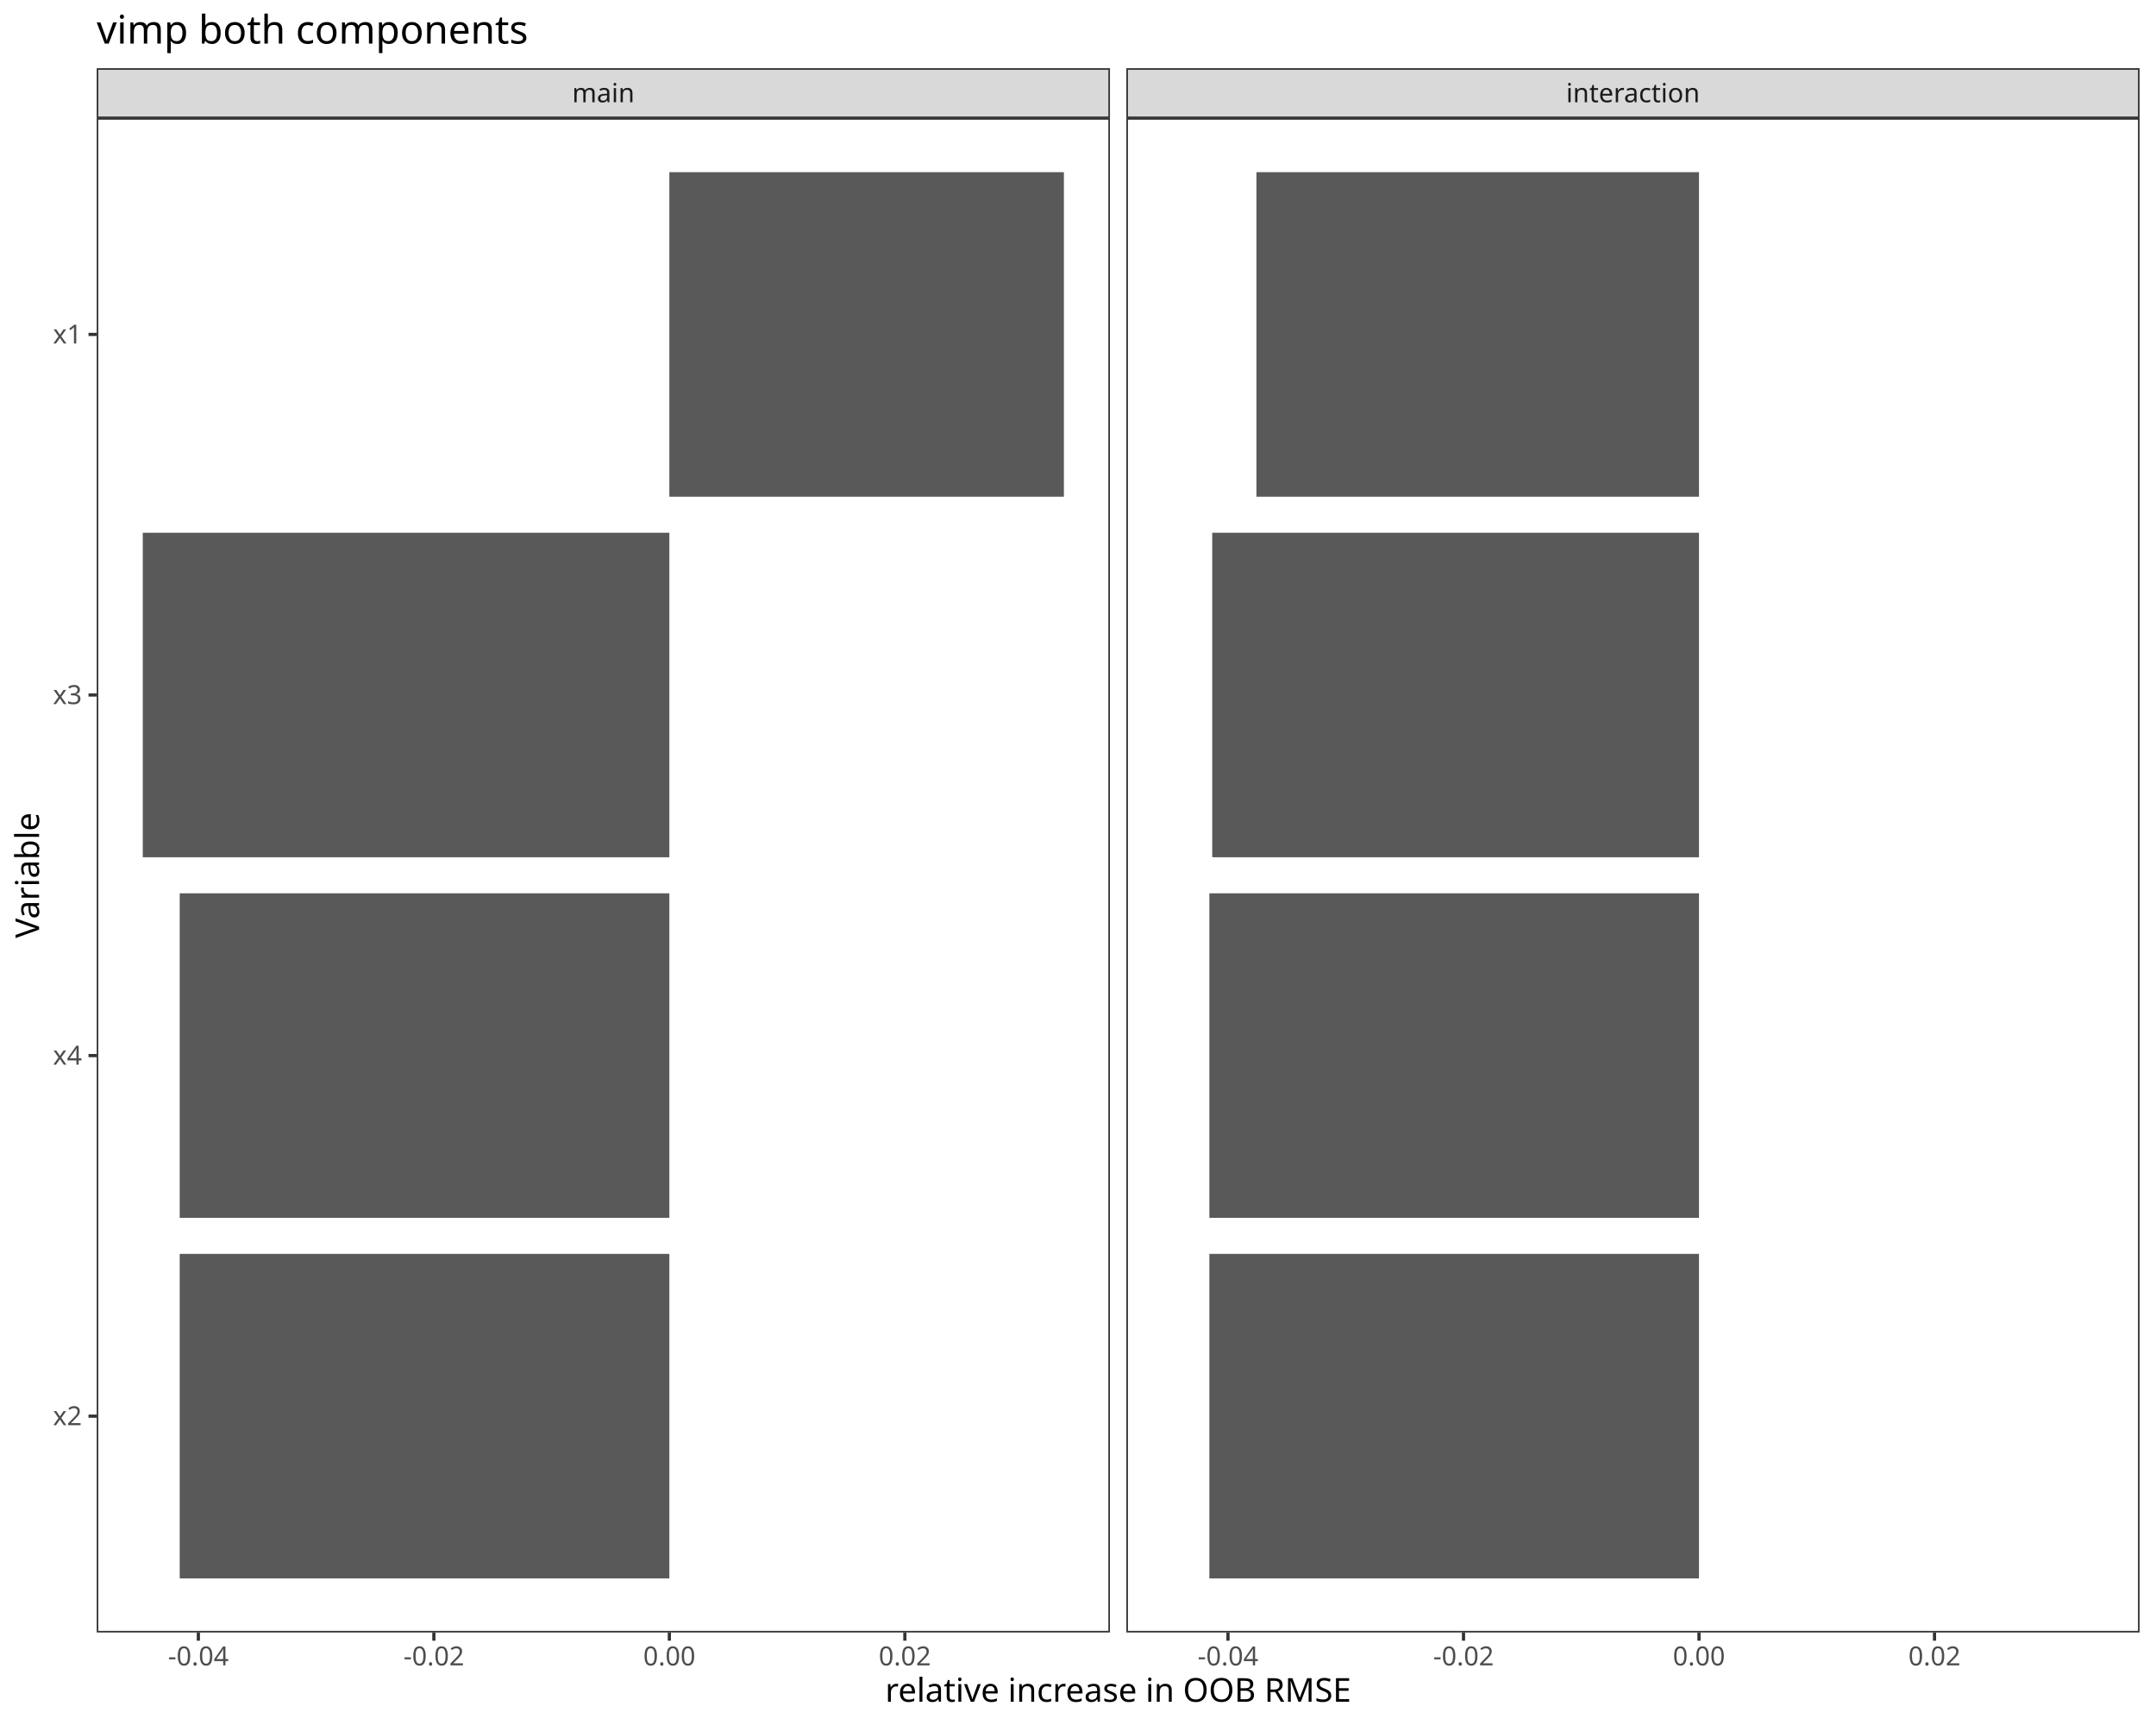
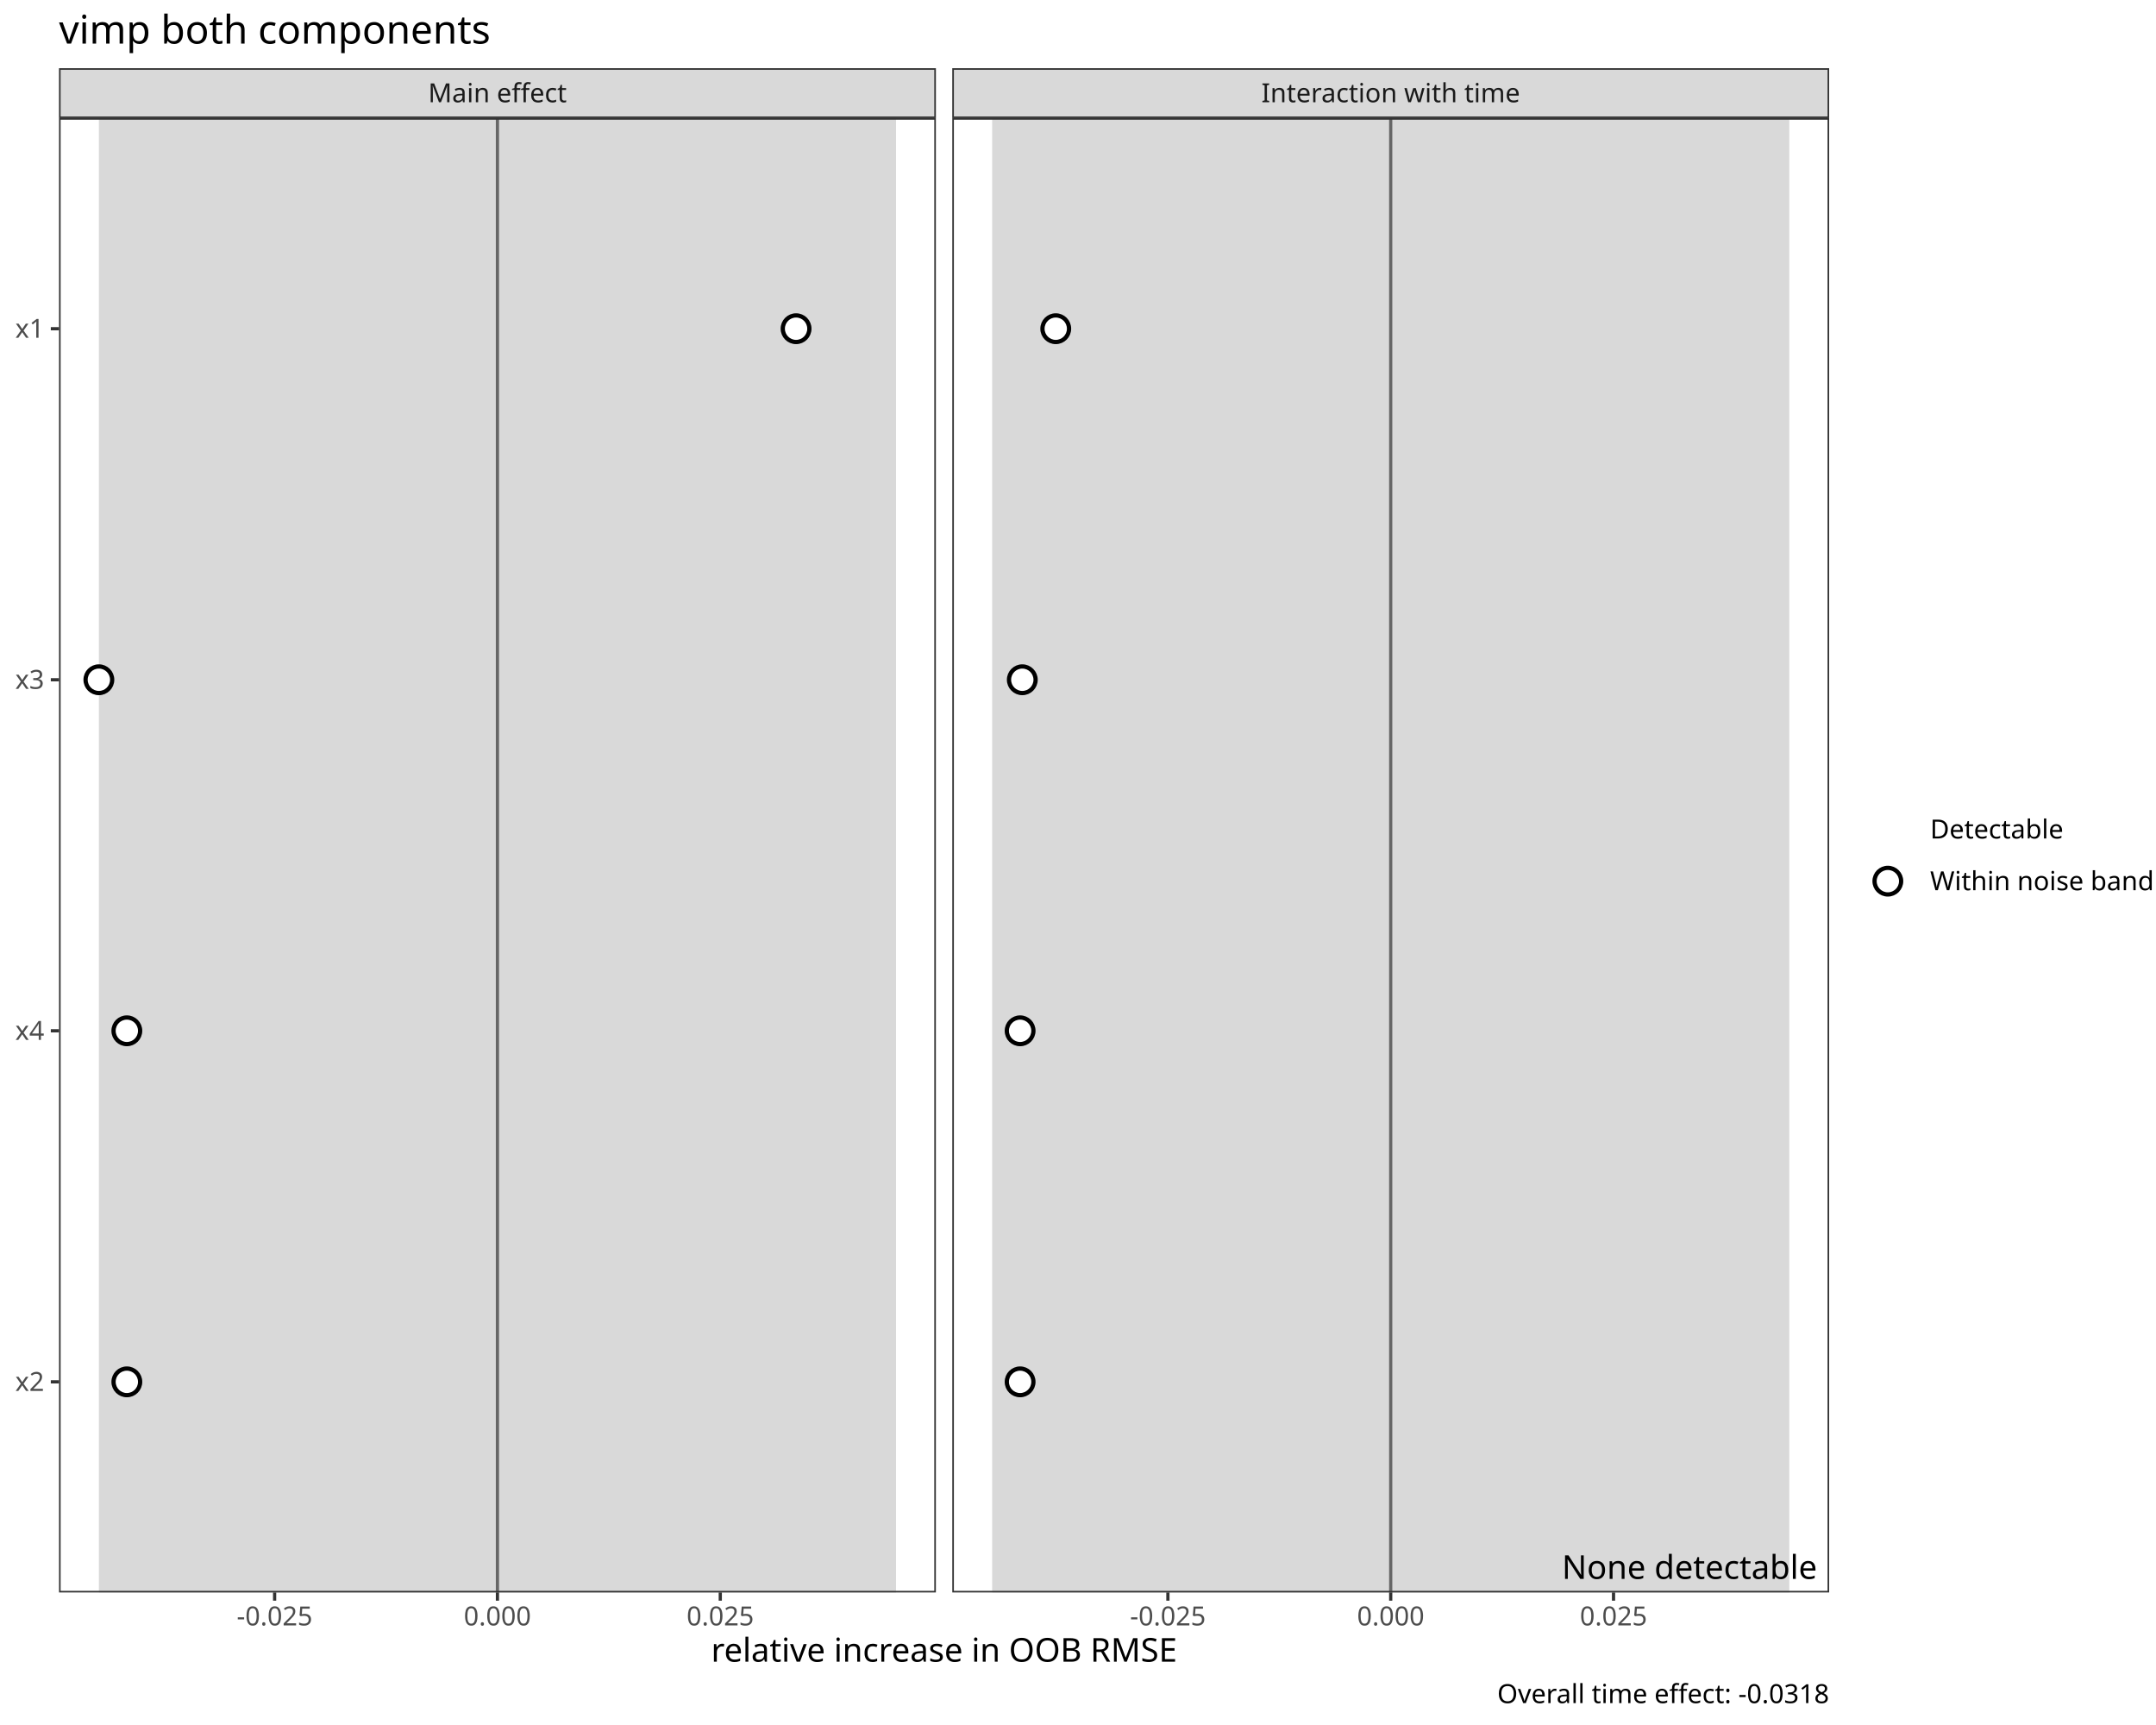
<svg xmlns="http://www.w3.org/2000/svg" class="svglite" data-engine-version="2.0" width="720.00pt" height="576.00pt" viewBox="0 0 720.00 576.00">
  <defs>
    <style type="text/css">
    .svglite line, .svglite polyline, .svglite polygon, .svglite path, .svglite rect, .svglite circle {
      fill: none;
      stroke: #000000;
      stroke-linecap: round;
      stroke-linejoin: round;
      stroke-miterlimit: 10.00;
    }
  </style>
  </defs>
  <rect width="100%" height="100%" style="stroke: none; fill: #FFFFFF;" />
  <defs>
    <clipPath id="cpMC4wMHw3MjAuMDB8MC4wMHw1NzYuMDA=">
      <rect x="0.00" y="0.00" width="720.00" height="576.00" />
    </clipPath>
  </defs>
  <g clip-path="url(#cpMC4wMHw3MjAuMDB8MC4wMHw1NzYuMDA=)">
    <rect x="0.00" y="0.00" width="720.00" height="576.00" style="stroke-width: 1.07; stroke: #FFFFFF; fill: #FFFFFF;" />
  </g>
  <defs>
-     <clipPath id="cpMzIuMzB8MzcwLjY3fDM5LjQzfDU0NS4xMQ==">
-       <rect x="32.30" y="39.43" width="338.37" height="505.68" />
+     <clipPath id="cpMTkuNzF8MzEyLjU0fDM5LjQzfDUzMS43NQ==">
+       <rect x="19.71" y="39.43" width="292.83" height="492.32" />
    </clipPath>
  </defs>
-   <g clip-path="url(#cpMzIuMzB8MzcwLjY3fDM5LjQzfDU0NS4xMQ==)">
-     <rect x="32.30" y="39.43" width="338.37" height="505.68" style="stroke-width: 1.07; stroke: none; fill: #FFFFFF;" />
-     <rect x="223.53" y="57.49" width="131.76" height="108.36" style="stroke-width: 1.07; stroke: none; stroke-linecap: butt; stroke-linejoin: miter; fill: #595959;" />
-     <rect x="60.02" y="418.69" width="163.51" height="108.36" style="stroke-width: 1.07; stroke: none; stroke-linecap: butt; stroke-linejoin: miter; fill: #595959;" />
-     <rect x="47.68" y="177.89" width="175.85" height="108.36" style="stroke-width: 1.07; stroke: none; stroke-linecap: butt; stroke-linejoin: miter; fill: #595959;" />
-     <rect x="60.02" y="298.29" width="163.51" height="108.36" style="stroke-width: 1.07; stroke: none; stroke-linecap: butt; stroke-linejoin: miter; fill: #595959;" />
-     <rect x="32.30" y="39.43" width="338.37" height="505.68" style="stroke-width: 1.07; stroke: #333333;" />
+   <g clip-path="url(#cpMTkuNzF8MzEyLjU0fDM5LjQzfDUzMS43NQ==)">
+     <rect x="19.71" y="39.43" width="292.83" height="492.32" style="stroke-width: 1.07; stroke: none; fill: #FFFFFF;" />
+     <rect x="33.02" y="39.43" width="266.21" height="492.32" style="stroke-width: 1.07; stroke: none; stroke-linecap: butt; stroke-linejoin: miter; fill: #D9D9D9;" />
+     <line x1="166.12" y1="531.75" x2="166.12" y2="39.43" style="stroke-width: 1.07; stroke: #666666; stroke-linecap: butt;" />
+     <circle cx="265.85" cy="109.76" r="4.44" style="stroke-width: 1.42; fill: #FFFFFF;" />
+     <circle cx="42.36" cy="461.42" r="4.44" style="stroke-width: 1.42; fill: #FFFFFF;" />
+     <circle cx="33.02" cy="226.98" r="4.44" style="stroke-width: 1.42; fill: #FFFFFF;" />
+     <circle cx="42.36" cy="344.20" r="4.44" style="stroke-width: 1.42; fill: #FFFFFF;" />
+     <rect x="19.71" y="39.43" width="292.83" height="492.32" style="stroke-width: 1.07; stroke: #333333;" />
  </g>
  <g clip-path="url(#cpMC4wMHw3MjAuMDB8MC4wMHw1NzYuMDA=)">
</g>
  <defs>
-     <clipPath id="cpMzc2LjE1fDcxNC41MnwzOS40M3w1NDUuMTE=">
-       <rect x="376.15" y="39.43" width="338.37" height="505.68" />
+     <clipPath id="cpMzE4LjAyfDYxMC44NXwzOS40M3w1MzEuNzU=">
+       <rect x="318.02" y="39.43" width="292.83" height="492.32" />
    </clipPath>
  </defs>
-   <g clip-path="url(#cpMzc2LjE1fDcxNC41MnwzOS40M3w1NDUuMTE=)">
-     <rect x="376.15" y="39.43" width="338.37" height="505.68" style="stroke-width: 1.07; stroke: none; fill: #FFFFFF;" />
-     <rect x="419.59" y="57.49" width="147.79" height="108.36" style="stroke-width: 1.07; stroke: none; stroke-linecap: butt; stroke-linejoin: miter; fill: #595959;" />
-     <rect x="403.87" y="418.69" width="163.51" height="108.36" style="stroke-width: 1.07; stroke: none; stroke-linecap: butt; stroke-linejoin: miter; fill: #595959;" />
-     <rect x="404.83" y="177.89" width="162.55" height="108.36" style="stroke-width: 1.07; stroke: none; stroke-linecap: butt; stroke-linejoin: miter; fill: #595959;" />
-     <rect x="403.87" y="298.29" width="163.51" height="108.36" style="stroke-width: 1.07; stroke: none; stroke-linecap: butt; stroke-linejoin: miter; fill: #595959;" />
-     <rect x="376.15" y="39.43" width="338.37" height="505.68" style="stroke-width: 1.07; stroke: #333333;" />
+   <g clip-path="url(#cpMzE4LjAyfDYxMC44NXwzOS40M3w1MzEuNzU=)">
+     <rect x="318.02" y="39.43" width="292.83" height="492.32" style="stroke-width: 1.07; stroke: none; fill: #FFFFFF;" />
+     <rect x="331.33" y="39.43" width="266.21" height="492.32" style="stroke-width: 1.07; stroke: none; stroke-linecap: butt; stroke-linejoin: miter; fill: #D9D9D9;" />
+     <line x1="464.43" y1="531.75" x2="464.43" y2="39.43" style="stroke-width: 1.07; stroke: #666666; stroke-linecap: butt;" />
+     <circle cx="352.57" cy="109.76" r="4.44" style="stroke-width: 1.42; fill: #FFFFFF;" />
+     <circle cx="340.67" cy="461.42" r="4.44" style="stroke-width: 1.42; fill: #FFFFFF;" />
+     <circle cx="341.40" cy="226.98" r="4.44" style="stroke-width: 1.42; fill: #FFFFFF;" />
+     <circle cx="340.67" cy="344.20" r="4.44" style="stroke-width: 1.42; fill: #FFFFFF;" />
+     <text x="606.84" y="527.21" text-anchor="end" style="font-size: 11.00px; font-family: sans;" textLength="80.12px" lengthAdjust="spacingAndGlyphs">None detectable</text>
+     <rect x="318.02" y="39.43" width="292.83" height="492.32" style="stroke-width: 1.07; stroke: #333333;" />
  </g>
  <g clip-path="url(#cpMC4wMHw3MjAuMDB8MC4wMHw1NzYuMDA=)">
</g>
  <defs>
-     <clipPath id="cpMzIuMzB8MzcwLjY3fDIyLjc4fDM5LjQz">
-       <rect x="32.30" y="22.78" width="338.37" height="16.65" />
+     <clipPath id="cpMTkuNzF8MzEyLjU0fDIyLjc4fDM5LjQz">
+       <rect x="19.71" y="22.78" width="292.83" height="16.65" />
    </clipPath>
  </defs>
-   <g clip-path="url(#cpMzIuMzB8MzcwLjY3fDIyLjc4fDM5LjQz)">
-     <rect x="32.30" y="22.78" width="338.37" height="16.65" style="stroke-width: 1.07; stroke: #333333; fill: #D9D9D9;" />
-     <text x="201.49" y="34.14" text-anchor="middle" style="font-size: 8.80px; fill: #1A1A1A; font-family: sans;" textLength="19.08px" lengthAdjust="spacingAndGlyphs">main</text>
+   <g clip-path="url(#cpMTkuNzF8MzEyLjU0fDIyLjc4fDM5LjQz)">
+     <rect x="19.71" y="22.78" width="292.83" height="16.65" style="stroke-width: 1.07; stroke: #333333; fill: #D9D9D9;" />
+     <text x="166.12" y="34.14" text-anchor="middle" style="font-size: 8.80px; fill: #1A1A1A; font-family: sans;" textLength="43.05px" lengthAdjust="spacingAndGlyphs">Main effect</text>
  </g>
  <g clip-path="url(#cpMC4wMHw3MjAuMDB8MC4wMHw1NzYuMDA=)">
</g>
  <defs>
-     <clipPath id="cpMzc2LjE1fDcxNC41MnwyMi43OHwzOS40Mw==">
-       <rect x="376.15" y="22.78" width="338.37" height="16.65" />
+     <clipPath id="cpMzE4LjAyfDYxMC44NXwyMi43OHwzOS40Mw==">
+       <rect x="318.02" y="22.78" width="292.83" height="16.65" />
    </clipPath>
  </defs>
-   <g clip-path="url(#cpMzc2LjE1fDcxNC41MnwyMi43OHwzOS40Mw==)">
-     <rect x="376.15" y="22.78" width="338.37" height="16.65" style="stroke-width: 1.07; stroke: #333333; fill: #D9D9D9;" />
-     <text x="545.34" y="34.14" text-anchor="middle" style="font-size: 8.80px; fill: #1A1A1A; font-family: sans;" textLength="40.60px" lengthAdjust="spacingAndGlyphs">interaction</text>
+   <g clip-path="url(#cpMzE4LjAyfDYxMC44NXwyMi43OHwzOS40Mw==)">
+     <rect x="318.02" y="22.78" width="292.83" height="16.65" style="stroke-width: 1.07; stroke: #333333; fill: #D9D9D9;" />
+     <text x="464.43" y="34.14" text-anchor="middle" style="font-size: 8.80px; fill: #1A1A1A; font-family: sans;" textLength="78.26px" lengthAdjust="spacingAndGlyphs">Interaction with time</text>
  </g>
  <g clip-path="url(#cpMC4wMHw3MjAuMDB8MC4wMHw1NzYuMDA=)">
-     <polyline points="66.24,547.85 66.24,545.11 " style="stroke-width: 1.07; stroke: #333333; stroke-linecap: butt;" />
-     <polyline points="144.89,547.85 144.89,545.11 " style="stroke-width: 1.07; stroke: #333333; stroke-linecap: butt;" />
-     <polyline points="223.53,547.85 223.53,545.11 " style="stroke-width: 1.07; stroke: #333333; stroke-linecap: butt;" />
-     <polyline points="302.18,547.85 302.18,545.11 " style="stroke-width: 1.07; stroke: #333333; stroke-linecap: butt;" />
-     <text x="66.24" y="556.10" text-anchor="middle" style="font-size: 8.80px; fill: #4D4D4D; font-family: sans;" textLength="20.06px" lengthAdjust="spacingAndGlyphs">-0.04</text>
-     <text x="144.89" y="556.10" text-anchor="middle" style="font-size: 8.80px; fill: #4D4D4D; font-family: sans;" textLength="20.06px" lengthAdjust="spacingAndGlyphs">-0.02</text>
-     <text x="223.53" y="556.10" text-anchor="middle" style="font-size: 8.80px; fill: #4D4D4D; font-family: sans;" textLength="17.13px" lengthAdjust="spacingAndGlyphs">0.00</text>
-     <text x="302.18" y="556.10" text-anchor="middle" style="font-size: 8.80px; fill: #4D4D4D; font-family: sans;" textLength="17.13px" lengthAdjust="spacingAndGlyphs">0.02</text>
-     <polyline points="410.09,547.85 410.09,545.11 " style="stroke-width: 1.07; stroke: #333333; stroke-linecap: butt;" />
-     <polyline points="488.74,547.85 488.74,545.11 " style="stroke-width: 1.07; stroke: #333333; stroke-linecap: butt;" />
-     <polyline points="567.38,547.85 567.38,545.11 " style="stroke-width: 1.07; stroke: #333333; stroke-linecap: butt;" />
-     <polyline points="646.03,547.85 646.03,545.11 " style="stroke-width: 1.07; stroke: #333333; stroke-linecap: butt;" />
-     <text x="410.09" y="556.10" text-anchor="middle" style="font-size: 8.80px; fill: #4D4D4D; font-family: sans;" textLength="20.06px" lengthAdjust="spacingAndGlyphs">-0.04</text>
-     <text x="488.74" y="556.10" text-anchor="middle" style="font-size: 8.80px; fill: #4D4D4D; font-family: sans;" textLength="20.06px" lengthAdjust="spacingAndGlyphs">-0.02</text>
-     <text x="567.38" y="556.10" text-anchor="middle" style="font-size: 8.80px; fill: #4D4D4D; font-family: sans;" textLength="17.13px" lengthAdjust="spacingAndGlyphs">0.00</text>
-     <text x="646.03" y="556.10" text-anchor="middle" style="font-size: 8.80px; fill: #4D4D4D; font-family: sans;" textLength="17.13px" lengthAdjust="spacingAndGlyphs">0.02</text>
-     <text x="27.37" y="475.90" text-anchor="end" style="font-size: 8.80px; fill: #4D4D4D; font-family: sans;" textLength="9.30px" lengthAdjust="spacingAndGlyphs">x2</text>
-     <text x="27.37" y="355.50" text-anchor="end" style="font-size: 8.80px; fill: #4D4D4D; font-family: sans;" textLength="9.30px" lengthAdjust="spacingAndGlyphs">x4</text>
-     <text x="27.37" y="235.10" text-anchor="end" style="font-size: 8.80px; fill: #4D4D4D; font-family: sans;" textLength="9.30px" lengthAdjust="spacingAndGlyphs">x3</text>
-     <text x="27.37" y="114.70" text-anchor="end" style="font-size: 8.80px; fill: #4D4D4D; font-family: sans;" textLength="9.30px" lengthAdjust="spacingAndGlyphs">x1</text>
-     <polyline points="29.56,472.87 32.30,472.87 " style="stroke-width: 1.07; stroke: #333333; stroke-linecap: butt;" />
-     <polyline points="29.56,352.47 32.30,352.47 " style="stroke-width: 1.07; stroke: #333333; stroke-linecap: butt;" />
-     <polyline points="29.56,232.07 32.30,232.07 " style="stroke-width: 1.07; stroke: #333333; stroke-linecap: butt;" />
-     <polyline points="29.56,111.67 32.30,111.67 " style="stroke-width: 1.07; stroke: #333333; stroke-linecap: butt;" />
-     <text x="373.41" y="568.24" text-anchor="middle" style="font-size: 11.00px; font-family: sans;" textLength="154.08px" lengthAdjust="spacingAndGlyphs">relative increase in OOB RMSE</text>
-     <text transform="translate(13.05,292.27) rotate(-90)" text-anchor="middle" style="font-size: 11.00px; font-family: sans;" textLength="40.36px" lengthAdjust="spacingAndGlyphs">Variable</text>
-     <text x="32.30" y="14.56" style="font-size: 13.20px; font-family: sans;" textLength="132.83px" lengthAdjust="spacingAndGlyphs">vimp both components</text>
+     <polyline points="91.71,534.49 91.71,531.75 " style="stroke-width: 1.07; stroke: #333333; stroke-linecap: butt;" />
+     <polyline points="166.12,534.49 166.12,531.75 " style="stroke-width: 1.07; stroke: #333333; stroke-linecap: butt;" />
+     <polyline points="240.54,534.49 240.54,531.75 " style="stroke-width: 1.07; stroke: #333333; stroke-linecap: butt;" />
+     <text x="91.71" y="542.74" text-anchor="middle" style="font-size: 8.80px; fill: #4D4D4D; font-family: sans;" textLength="24.95px" lengthAdjust="spacingAndGlyphs">-0.025</text>
+     <text x="166.12" y="542.74" text-anchor="middle" style="font-size: 8.80px; fill: #4D4D4D; font-family: sans;" textLength="22.02px" lengthAdjust="spacingAndGlyphs">0.000</text>
+     <text x="240.54" y="542.74" text-anchor="middle" style="font-size: 8.80px; fill: #4D4D4D; font-family: sans;" textLength="22.02px" lengthAdjust="spacingAndGlyphs">0.025</text>
+     <polyline points="390.02,534.49 390.02,531.75 " style="stroke-width: 1.07; stroke: #333333; stroke-linecap: butt;" />
+     <polyline points="464.43,534.49 464.43,531.75 " style="stroke-width: 1.07; stroke: #333333; stroke-linecap: butt;" />
+     <polyline points="538.84,534.49 538.84,531.75 " style="stroke-width: 1.07; stroke: #333333; stroke-linecap: butt;" />
+     <text x="390.02" y="542.74" text-anchor="middle" style="font-size: 8.80px; fill: #4D4D4D; font-family: sans;" textLength="24.95px" lengthAdjust="spacingAndGlyphs">-0.025</text>
+     <text x="464.43" y="542.74" text-anchor="middle" style="font-size: 8.80px; fill: #4D4D4D; font-family: sans;" textLength="22.02px" lengthAdjust="spacingAndGlyphs">0.000</text>
+     <text x="538.84" y="542.74" text-anchor="middle" style="font-size: 8.80px; fill: #4D4D4D; font-family: sans;" textLength="22.02px" lengthAdjust="spacingAndGlyphs">0.025</text>
+     <text x="14.78" y="464.45" text-anchor="end" style="font-size: 8.80px; fill: #4D4D4D; font-family: sans;" textLength="9.30px" lengthAdjust="spacingAndGlyphs">x2</text>
+     <text x="14.78" y="347.23" text-anchor="end" style="font-size: 8.80px; fill: #4D4D4D; font-family: sans;" textLength="9.30px" lengthAdjust="spacingAndGlyphs">x4</text>
+     <text x="14.78" y="230.01" text-anchor="end" style="font-size: 8.80px; fill: #4D4D4D; font-family: sans;" textLength="9.30px" lengthAdjust="spacingAndGlyphs">x3</text>
+     <text x="14.78" y="112.79" text-anchor="end" style="font-size: 8.80px; fill: #4D4D4D; font-family: sans;" textLength="9.30px" lengthAdjust="spacingAndGlyphs">x1</text>
+     <polyline points="16.97,461.42 19.71,461.42 " style="stroke-width: 1.07; stroke: #333333; stroke-linecap: butt;" />
+     <polyline points="16.97,344.20 19.71,344.20 " style="stroke-width: 1.07; stroke: #333333; stroke-linecap: butt;" />
+     <polyline points="16.97,226.98 19.71,226.98 " style="stroke-width: 1.07; stroke: #333333; stroke-linecap: butt;" />
+     <polyline points="16.97,109.76 19.71,109.76 " style="stroke-width: 1.07; stroke: #333333; stroke-linecap: butt;" />
+     <text x="315.28" y="554.87" text-anchor="middle" style="font-size: 11.00px; font-family: sans;" textLength="154.08px" lengthAdjust="spacingAndGlyphs">relative increase in OOB RMSE</text>
+     <rect x="621.81" y="268.31" width="92.71" height="34.56" style="stroke-width: 1.07; stroke: none; fill: #FFFFFF;" />
+     <rect x="621.81" y="268.31" width="17.28" height="17.28" style="stroke-width: 1.07; stroke: none; fill: #FFFFFF;" />
+     <rect x="621.81" y="285.59" width="17.28" height="17.28" style="stroke-width: 1.07; stroke: none; fill: #FFFFFF;" />
+     <circle cx="630.45" cy="294.23" r="4.44" style="stroke-width: 1.42; fill: #FFFFFF;" />
+     <text x="644.57" y="279.98" style="font-size: 8.80px; font-family: sans;" textLength="42.08px" lengthAdjust="spacingAndGlyphs">Detectable</text>
+     <text x="644.57" y="297.26" style="font-size: 8.80px; font-family: sans;" textLength="69.95px" lengthAdjust="spacingAndGlyphs">Within noise band</text>
+     <text x="19.71" y="14.56" style="font-size: 13.20px; font-family: sans;" textLength="132.83px" lengthAdjust="spacingAndGlyphs">vimp both components</text>
+     <text x="610.85" y="568.69" text-anchor="end" style="font-size: 8.80px; font-family: sans;" textLength="105.66px" lengthAdjust="spacingAndGlyphs">Overall time effect: -0.0318</text>
  </g>
</svg>
